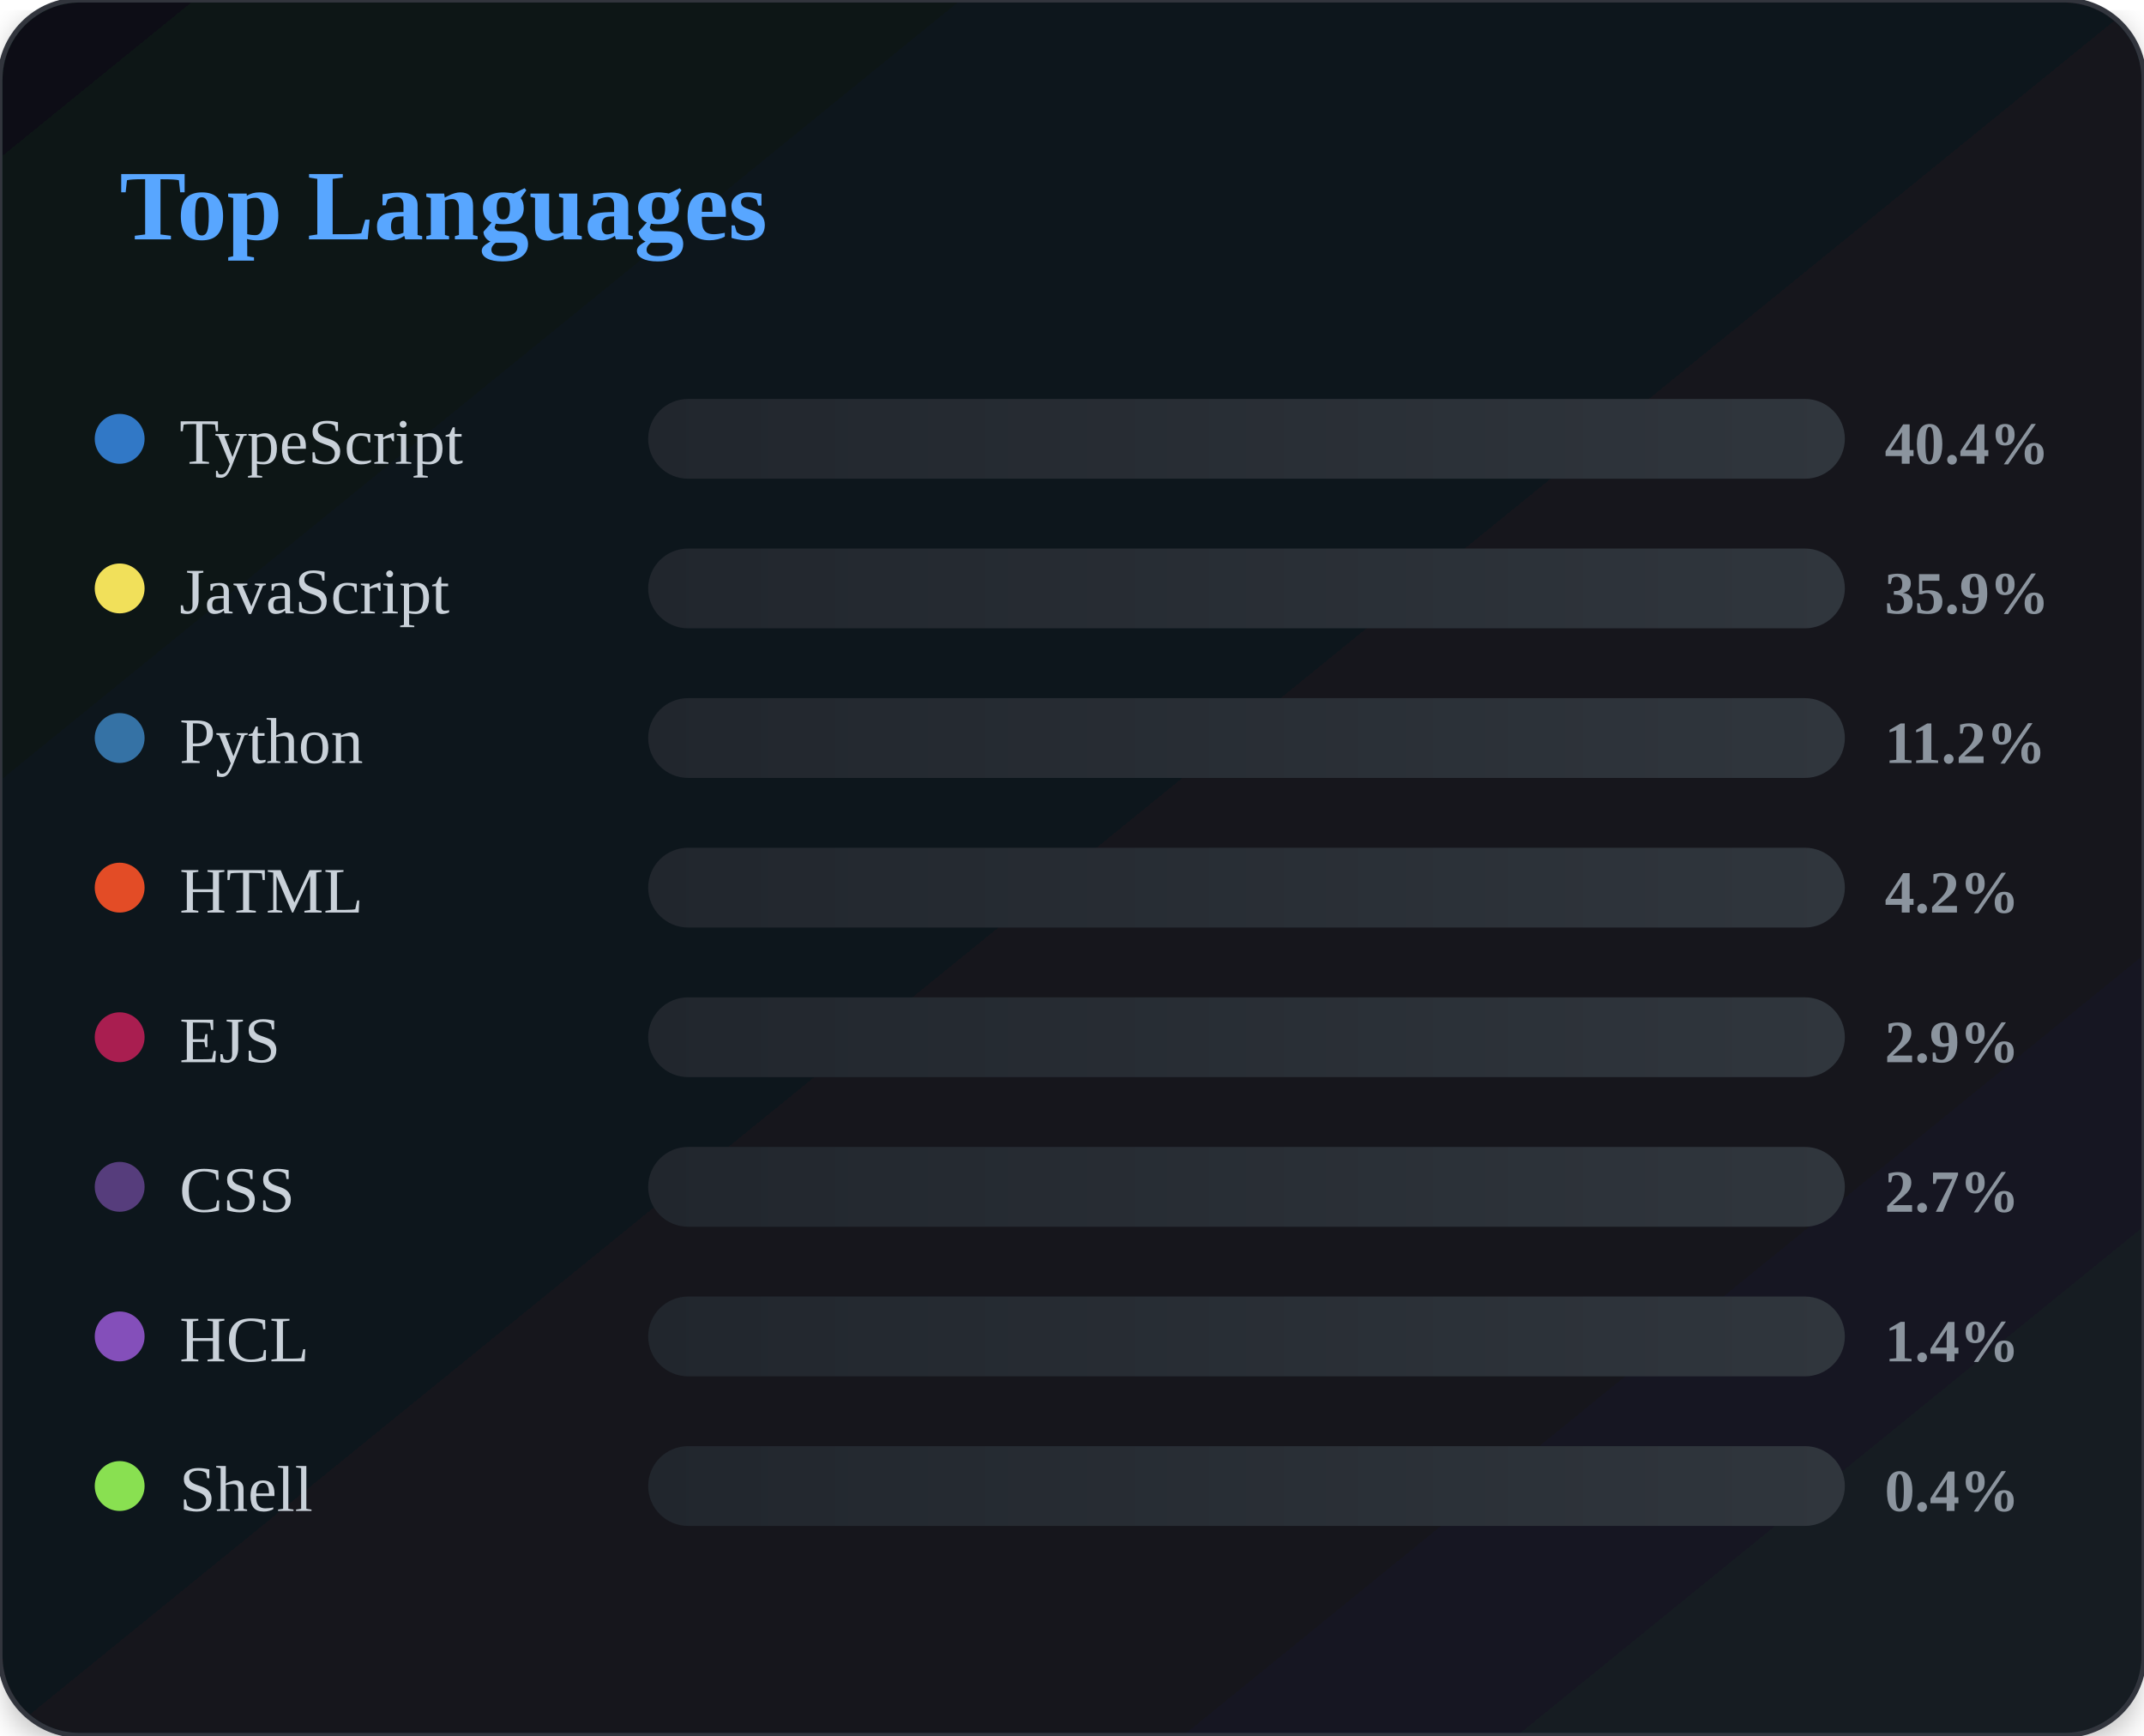
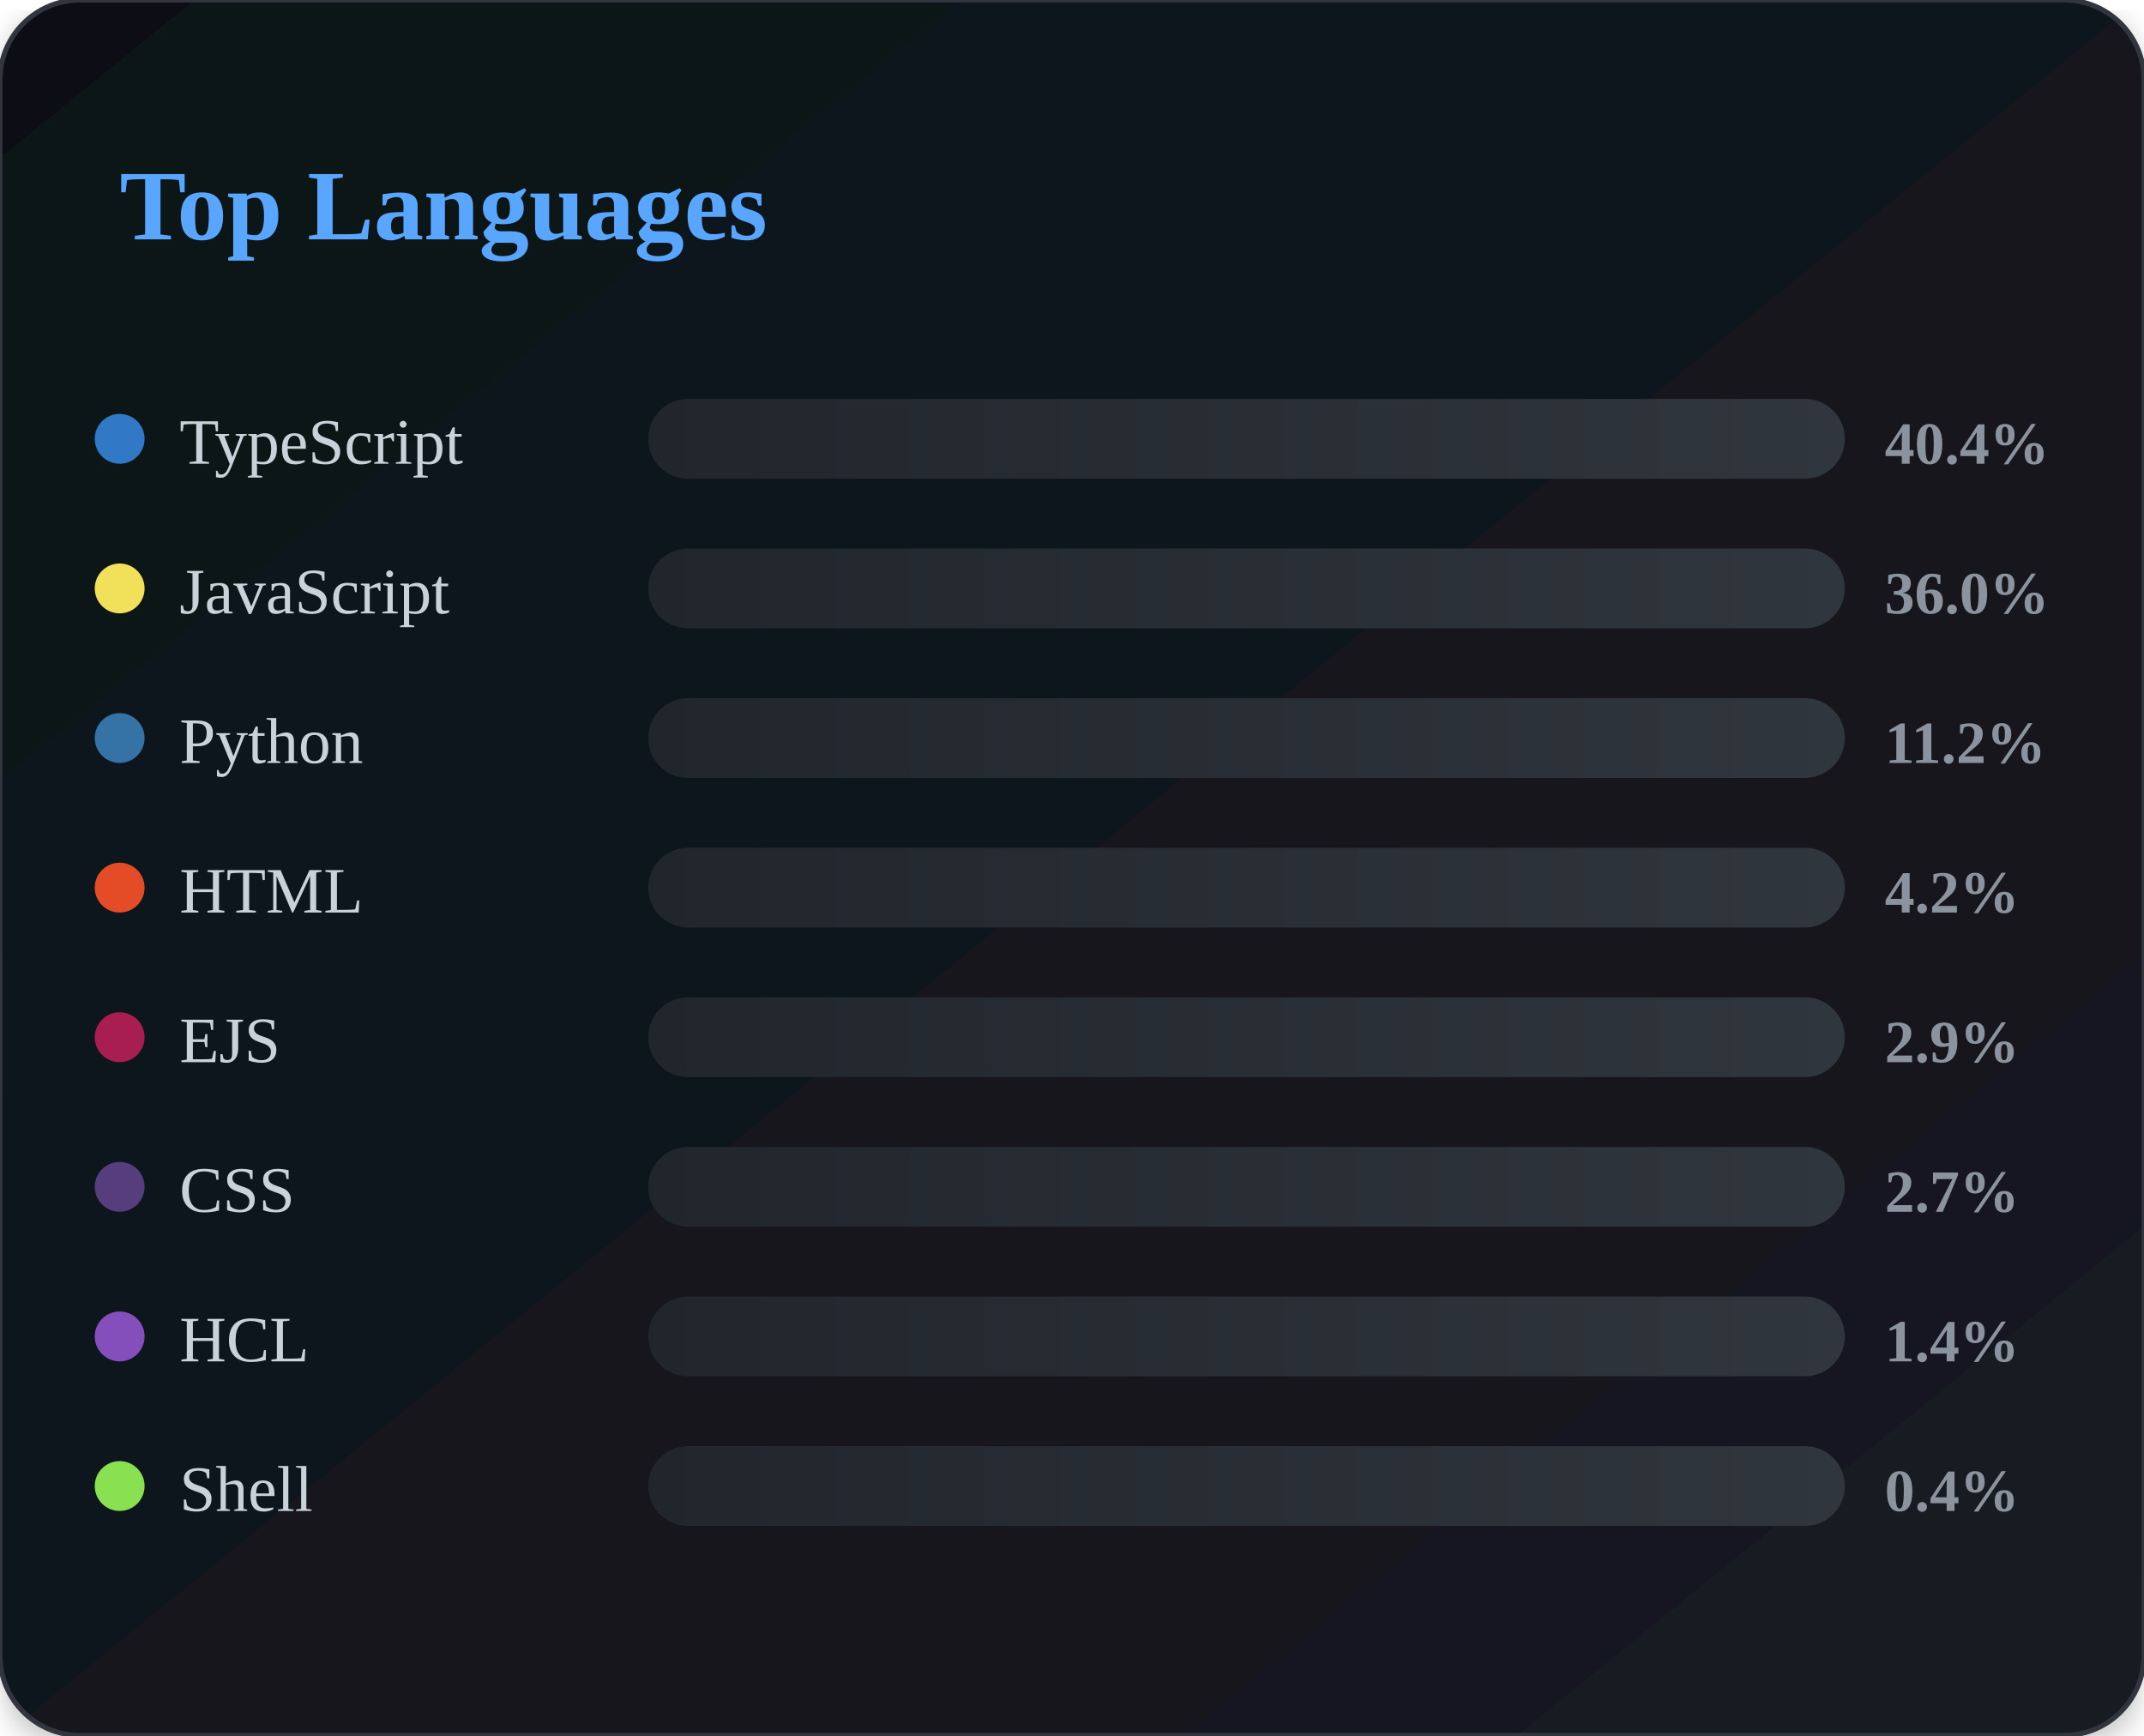
<svg xmlns="http://www.w3.org/2000/svg" width="430" height="348" viewBox="0 0 430 348">
  <defs>
    <linearGradient id="cardBg" x1="0" y1="0" x2="1" y2="1">
      <stop offset="0%" stop-color="#0d1117" />
      <stop offset="100%" stop-color="#161b22" />
    </linearGradient>
    <linearGradient id="barGrad" x1="0" y1="0" x2="1" y2="0">
      <stop offset="0%" stop-color="#58a6ff" />
      <stop offset="100%" stop-color="#1f6feb" />
    </linearGradient>
    <linearGradient id="barBg" x1="0" y1="0" x2="1" y2="0">
      <stop offset="0%" stop-color="#21262d" />
      <stop offset="100%" stop-color="#30363d" />
    </linearGradient>
    <filter id="softShadow" x="-20%" y="-20%" width="140%" height="140%">
      <feDropShadow dx="0" dy="2" stdDeviation="3" flood-color="#000" flood-opacity="0.25" />
    </filter>
  </defs>
  <rect width="100%" height="100%" rx="16" fill="url(#cardBg)" stroke="#30363d" filter="url(#softShadow)" />
  <text x="24" y="48" fill="#58a6ff" font-size="20" font-weight="700">
        Top Languages
    </text>
  <circle cx="24" cy="88" r="5" fill="#3178c6" />
  <text x="36" y="93" fill="#c9d1d9" font-size="13" font-weight="500">
            TypeScript
        </text>
  <rect x="130" y="80" width="240" height="16" rx="8" fill="url(#barBg)" />
  <rect x="130" y="80" width="0" height="16" rx="8" fill="url(#barGrad)">
-     <animate attributeName="width" from="0" to="97.008" dur="0.9s" fill="freeze" />
+     <animate attributeName="width" from="0" to="96.84" dur="0.9s" fill="freeze" />
  </rect>
  <text x="378" y="93" fill="#8b949e" font-size="12" font-weight="600">
            40.4%
        </text>
  <circle cx="24" cy="118" r="5" fill="#f1e05a" />
  <text x="36" y="123" fill="#c9d1d9" font-size="13" font-weight="500">
            JavaScript
        </text>
  <rect x="130" y="110" width="240" height="16" rx="8" fill="url(#barBg)" />
  <rect x="130" y="110" width="0" height="16" rx="8" fill="url(#barGrad)">
-     <animate attributeName="width" from="0" to="86.136" dur="0.9s" fill="freeze" />
+     <animate attributeName="width" from="0" to="86.4" dur="0.9s" fill="freeze" />
  </rect>
  <text x="378" y="123" fill="#8b949e" font-size="12" font-weight="600">
-             35.9%
+             36.0%
        </text>
  <circle cx="24" cy="148" r="5" fill="#3572A5" />
  <text x="36" y="153" fill="#c9d1d9" font-size="13" font-weight="500">
            Python
        </text>
  <rect x="130" y="140" width="240" height="16" rx="8" fill="url(#barBg)" />
  <rect x="130" y="140" width="0" height="16" rx="8" fill="url(#barGrad)">
-     <animate attributeName="width" from="0" to="26.88" dur="0.9s" fill="freeze" />
+     <animate attributeName="width" from="0" to="26.832" dur="0.9s" fill="freeze" />
  </rect>
  <text x="378" y="153" fill="#8b949e" font-size="12" font-weight="600">
            11.2%
        </text>
  <circle cx="24" cy="178" r="5" fill="#e34c26" />
  <text x="36" y="183" fill="#c9d1d9" font-size="13" font-weight="500">
            HTML
        </text>
  <rect x="130" y="170" width="240" height="16" rx="8" fill="url(#barBg)" />
  <rect x="130" y="170" width="0" height="16" rx="8" fill="url(#barGrad)">
    <animate attributeName="width" from="0" to="10.08" dur="0.9s" fill="freeze" />
  </rect>
  <text x="378" y="183" fill="#8b949e" font-size="12" font-weight="600">
            4.2%
        </text>
  <circle cx="24" cy="208" r="5" fill="#a91e50" />
  <text x="36" y="213" fill="#c9d1d9" font-size="13" font-weight="500">
            EJS
        </text>
  <rect x="130" y="200" width="240" height="16" rx="8" fill="url(#barBg)" />
  <rect x="130" y="200" width="0" height="16" rx="8" fill="url(#barGrad)">
-     <animate attributeName="width" from="0" to="6.96" dur="0.9s" fill="freeze" />
+     <animate attributeName="width" from="0" to="6.936" dur="0.9s" fill="freeze" />
  </rect>
  <text x="378" y="213" fill="#8b949e" font-size="12" font-weight="600">
            2.9%
        </text>
  <circle cx="24" cy="238" r="5" fill="#563d7c" />
  <text x="36" y="243" fill="#c9d1d9" font-size="13" font-weight="500">
            CSS
        </text>
  <rect x="130" y="230" width="240" height="16" rx="8" fill="url(#barBg)" />
  <rect x="130" y="230" width="0" height="16" rx="8" fill="url(#barGrad)">
    <animate attributeName="width" from="0" to="6.408" dur="0.9s" fill="freeze" />
  </rect>
  <text x="378" y="243" fill="#8b949e" font-size="12" font-weight="600">
            2.7%
        </text>
  <circle cx="24" cy="268" r="5" fill="#844FBA" />
  <text x="36" y="273" fill="#c9d1d9" font-size="13" font-weight="500">
            HCL
        </text>
  <rect x="130" y="260" width="240" height="16" rx="8" fill="url(#barBg)" />
  <rect x="130" y="260" width="0" height="16" rx="8" fill="url(#barGrad)">
    <animate attributeName="width" from="0" to="3.48" dur="0.9s" fill="freeze" />
  </rect>
  <text x="378" y="273" fill="#8b949e" font-size="12" font-weight="600">
            1.4%
        </text>
  <circle cx="24" cy="298" r="5" fill="#89e051" />
  <text x="36" y="303" fill="#c9d1d9" font-size="13" font-weight="500">
            Shell
        </text>
  <rect x="130" y="290" width="240" height="16" rx="8" fill="url(#barBg)" />
  <rect x="130" y="290" width="0" height="16" rx="8" fill="url(#barGrad)">
    <animate attributeName="width" from="0" to="1.008" dur="0.9s" fill="freeze" />
  </rect>
  <text x="378" y="303" fill="#8b949e" font-size="12" font-weight="600">
            0.4%
        </text>
</svg>
